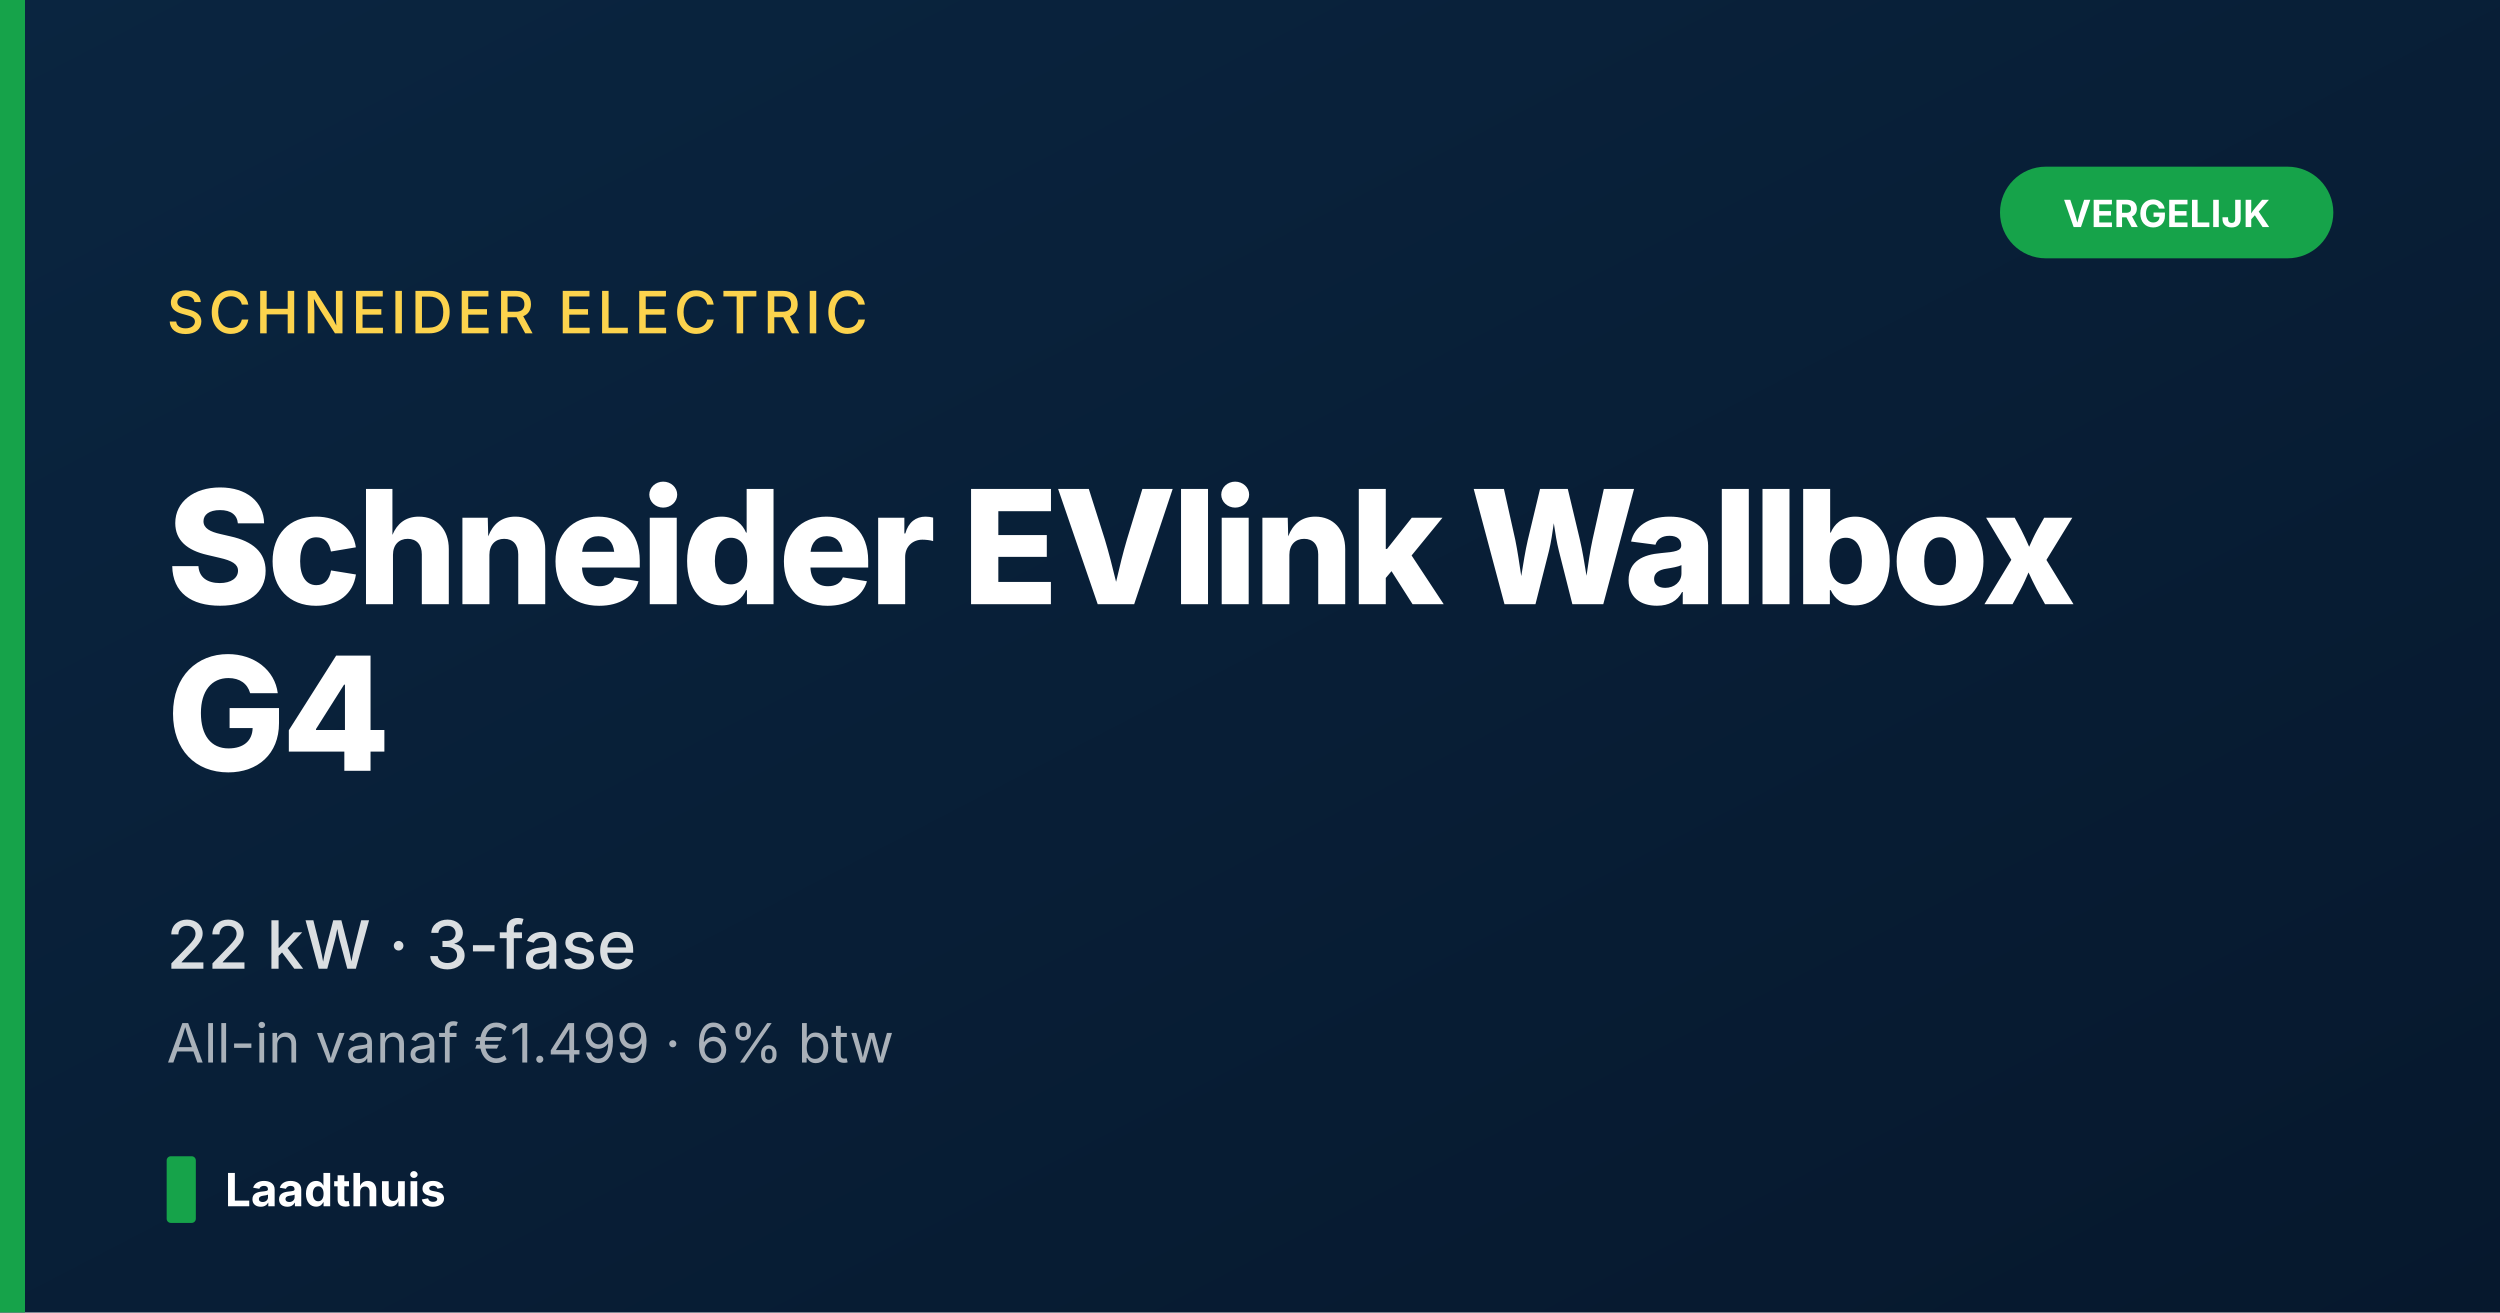
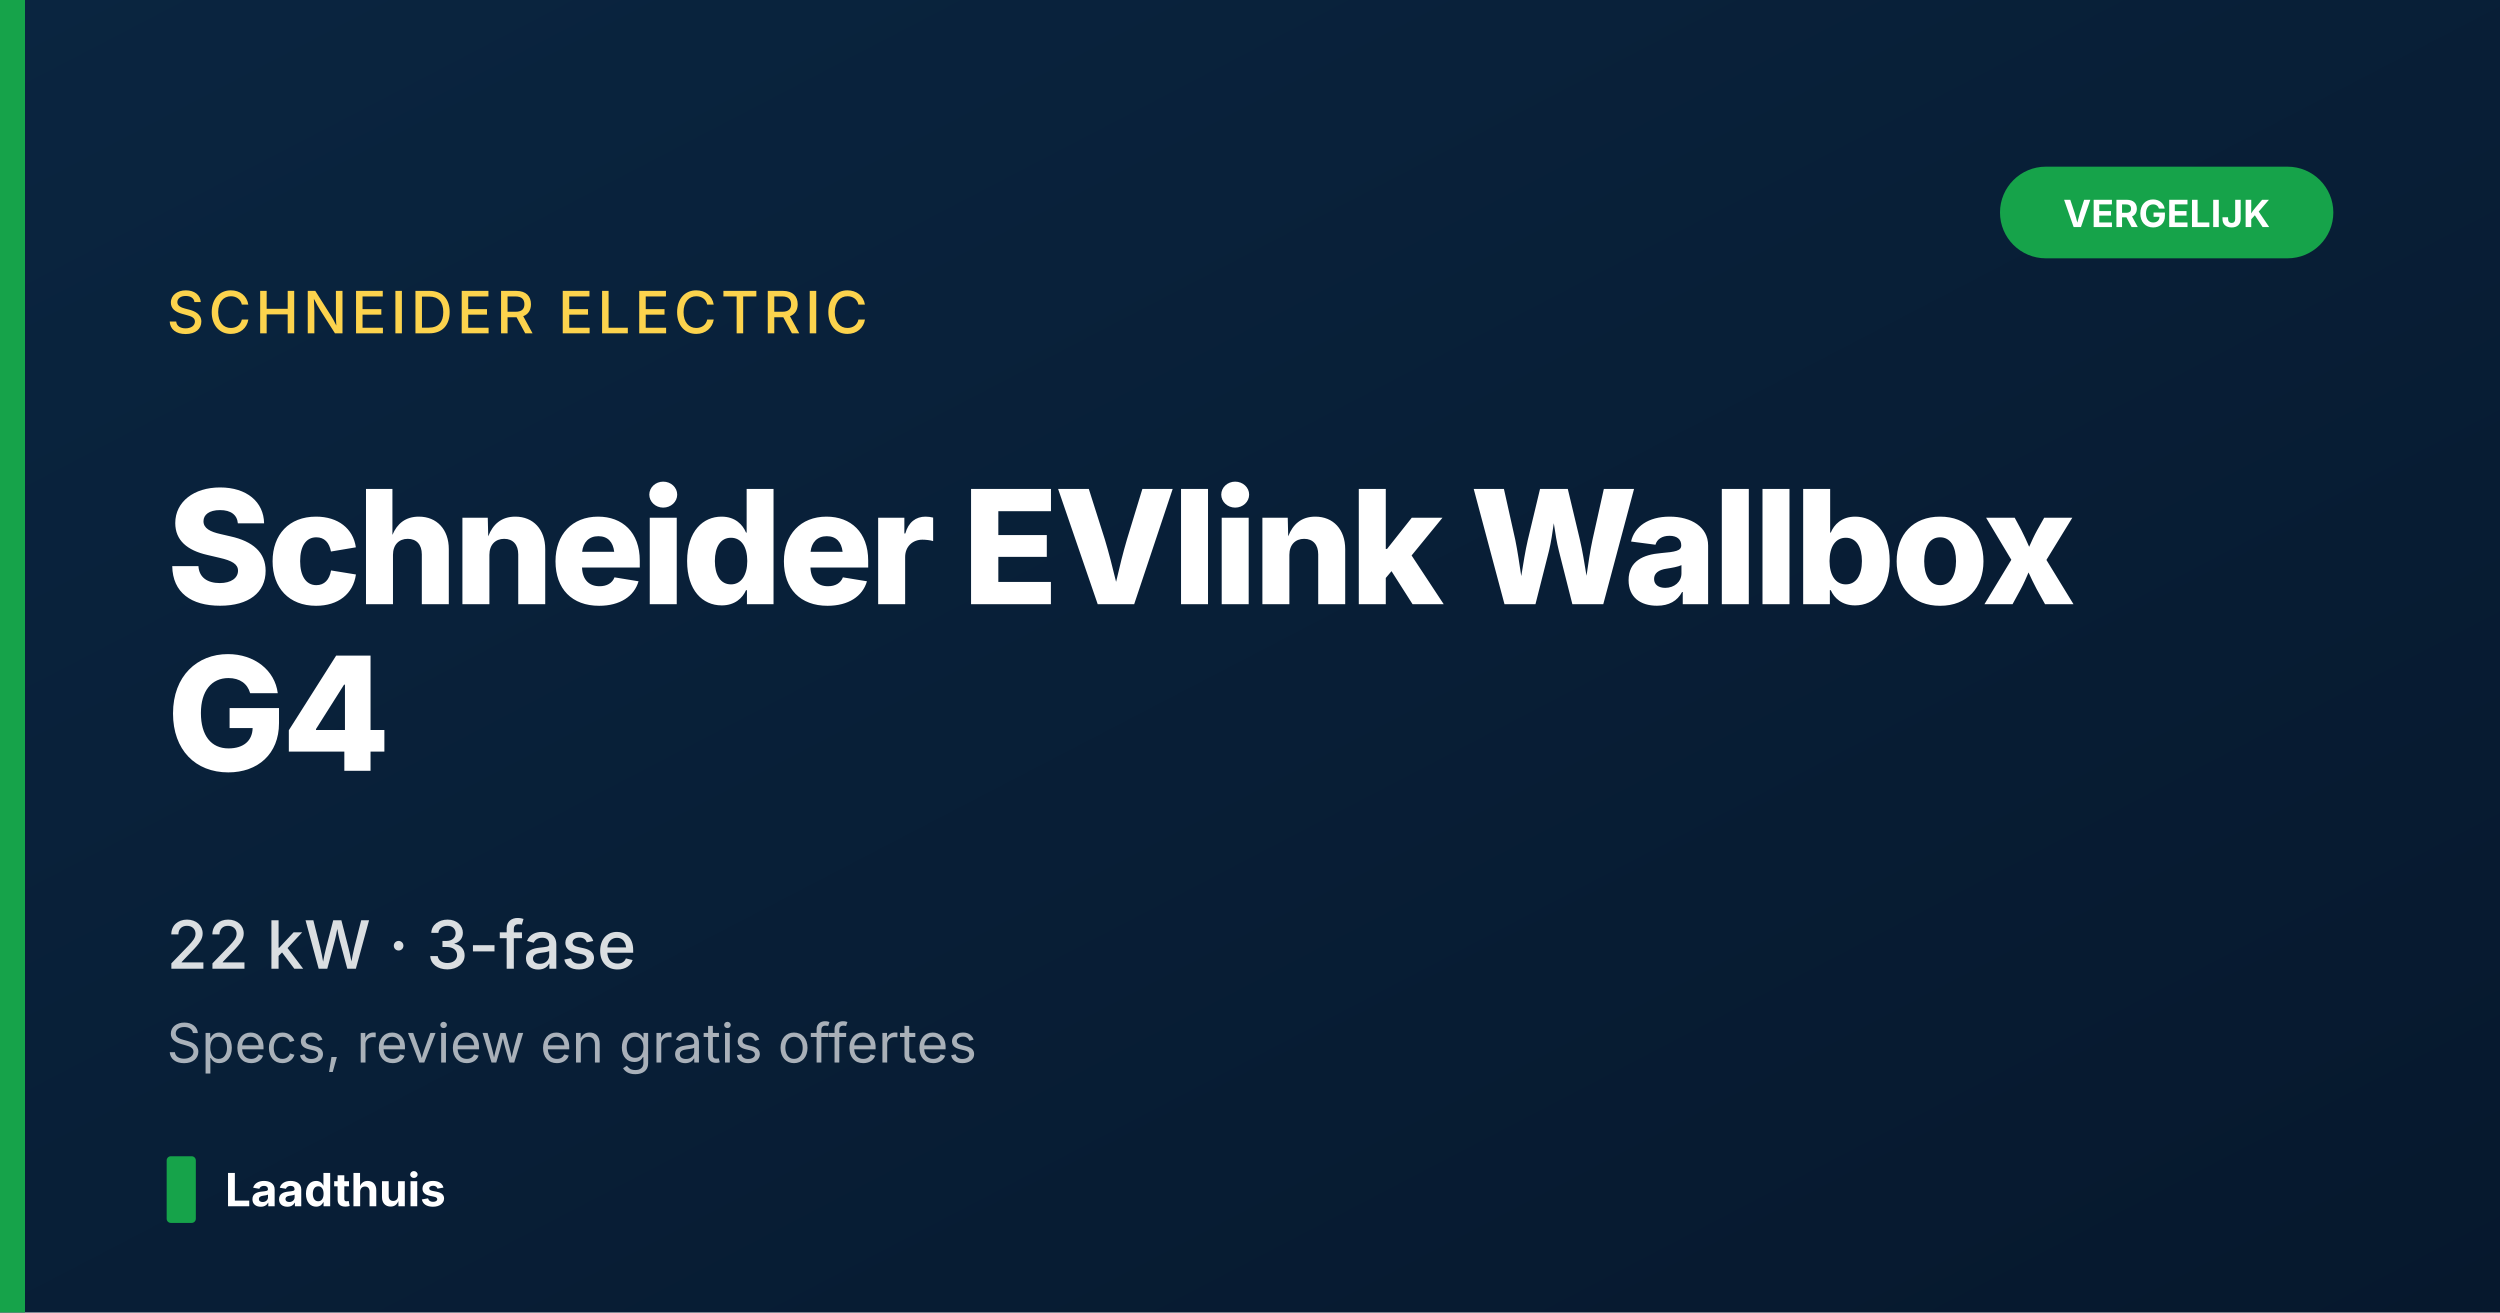
<svg xmlns="http://www.w3.org/2000/svg" width="1200" height="630" viewBox="0 0 1200 630">
  <defs>
    <linearGradient id="bg" x1="0" y1="0" x2="1" y2="1">
      <stop offset="0%" stop-color="#0A2540" />
      <stop offset="100%" stop-color="#06182d" />
    </linearGradient>
  </defs>
  <rect width="1200" height="630" fill="url(#bg)" />
  <rect x="0" y="0" width="12" height="630" fill="#16A34A" />
  <g font-family="Inter, system-ui, -apple-system, sans-serif" fill="white">
    <text x="80" y="160" font-size="28" font-weight="500" fill="#FCD34D" letter-spacing="2">SCHNEIDER ELECTRIC</text>
    <text x="80" y="290" font-size="76" font-weight="800" letter-spacing="-2">
      <tspan x="80" dy="0">Schneider EVlink Wallbox</tspan>
      <tspan x="80" dy="80">G4</tspan>
    </text>
    <text x="80" y="465" font-size="32" font-weight="500" opacity="0.85">22 kW · 3-fase</text>
-     <text x="80" y="510" font-size="26" font-weight="400" opacity="0.65">All-in vanaf €1.499 · 6% btw</text>
+     <text x="80" y="510" font-size="26" font-weight="400" opacity="0.65">Specs, review en gratis offertes</text>
  </g>
  <g transform="translate(80 555)">
    <rect width="14" height="32" rx="2" fill="#16A34A" />
    <text x="28" y="24" font-family="Inter, system-ui, -apple-system, sans-serif" font-size="22" font-weight="700" fill="white">Laadthuis</text>
  </g>
  <g transform="translate(960 80)">
    <rect width="160" height="44" rx="22" fill="#16A34A" />
    <text x="80" y="29" text-anchor="middle" font-family="Inter, system-ui, -apple-system, sans-serif" font-size="18" font-weight="700" fill="white">VERGELIJK</text>
  </g>
</svg>
